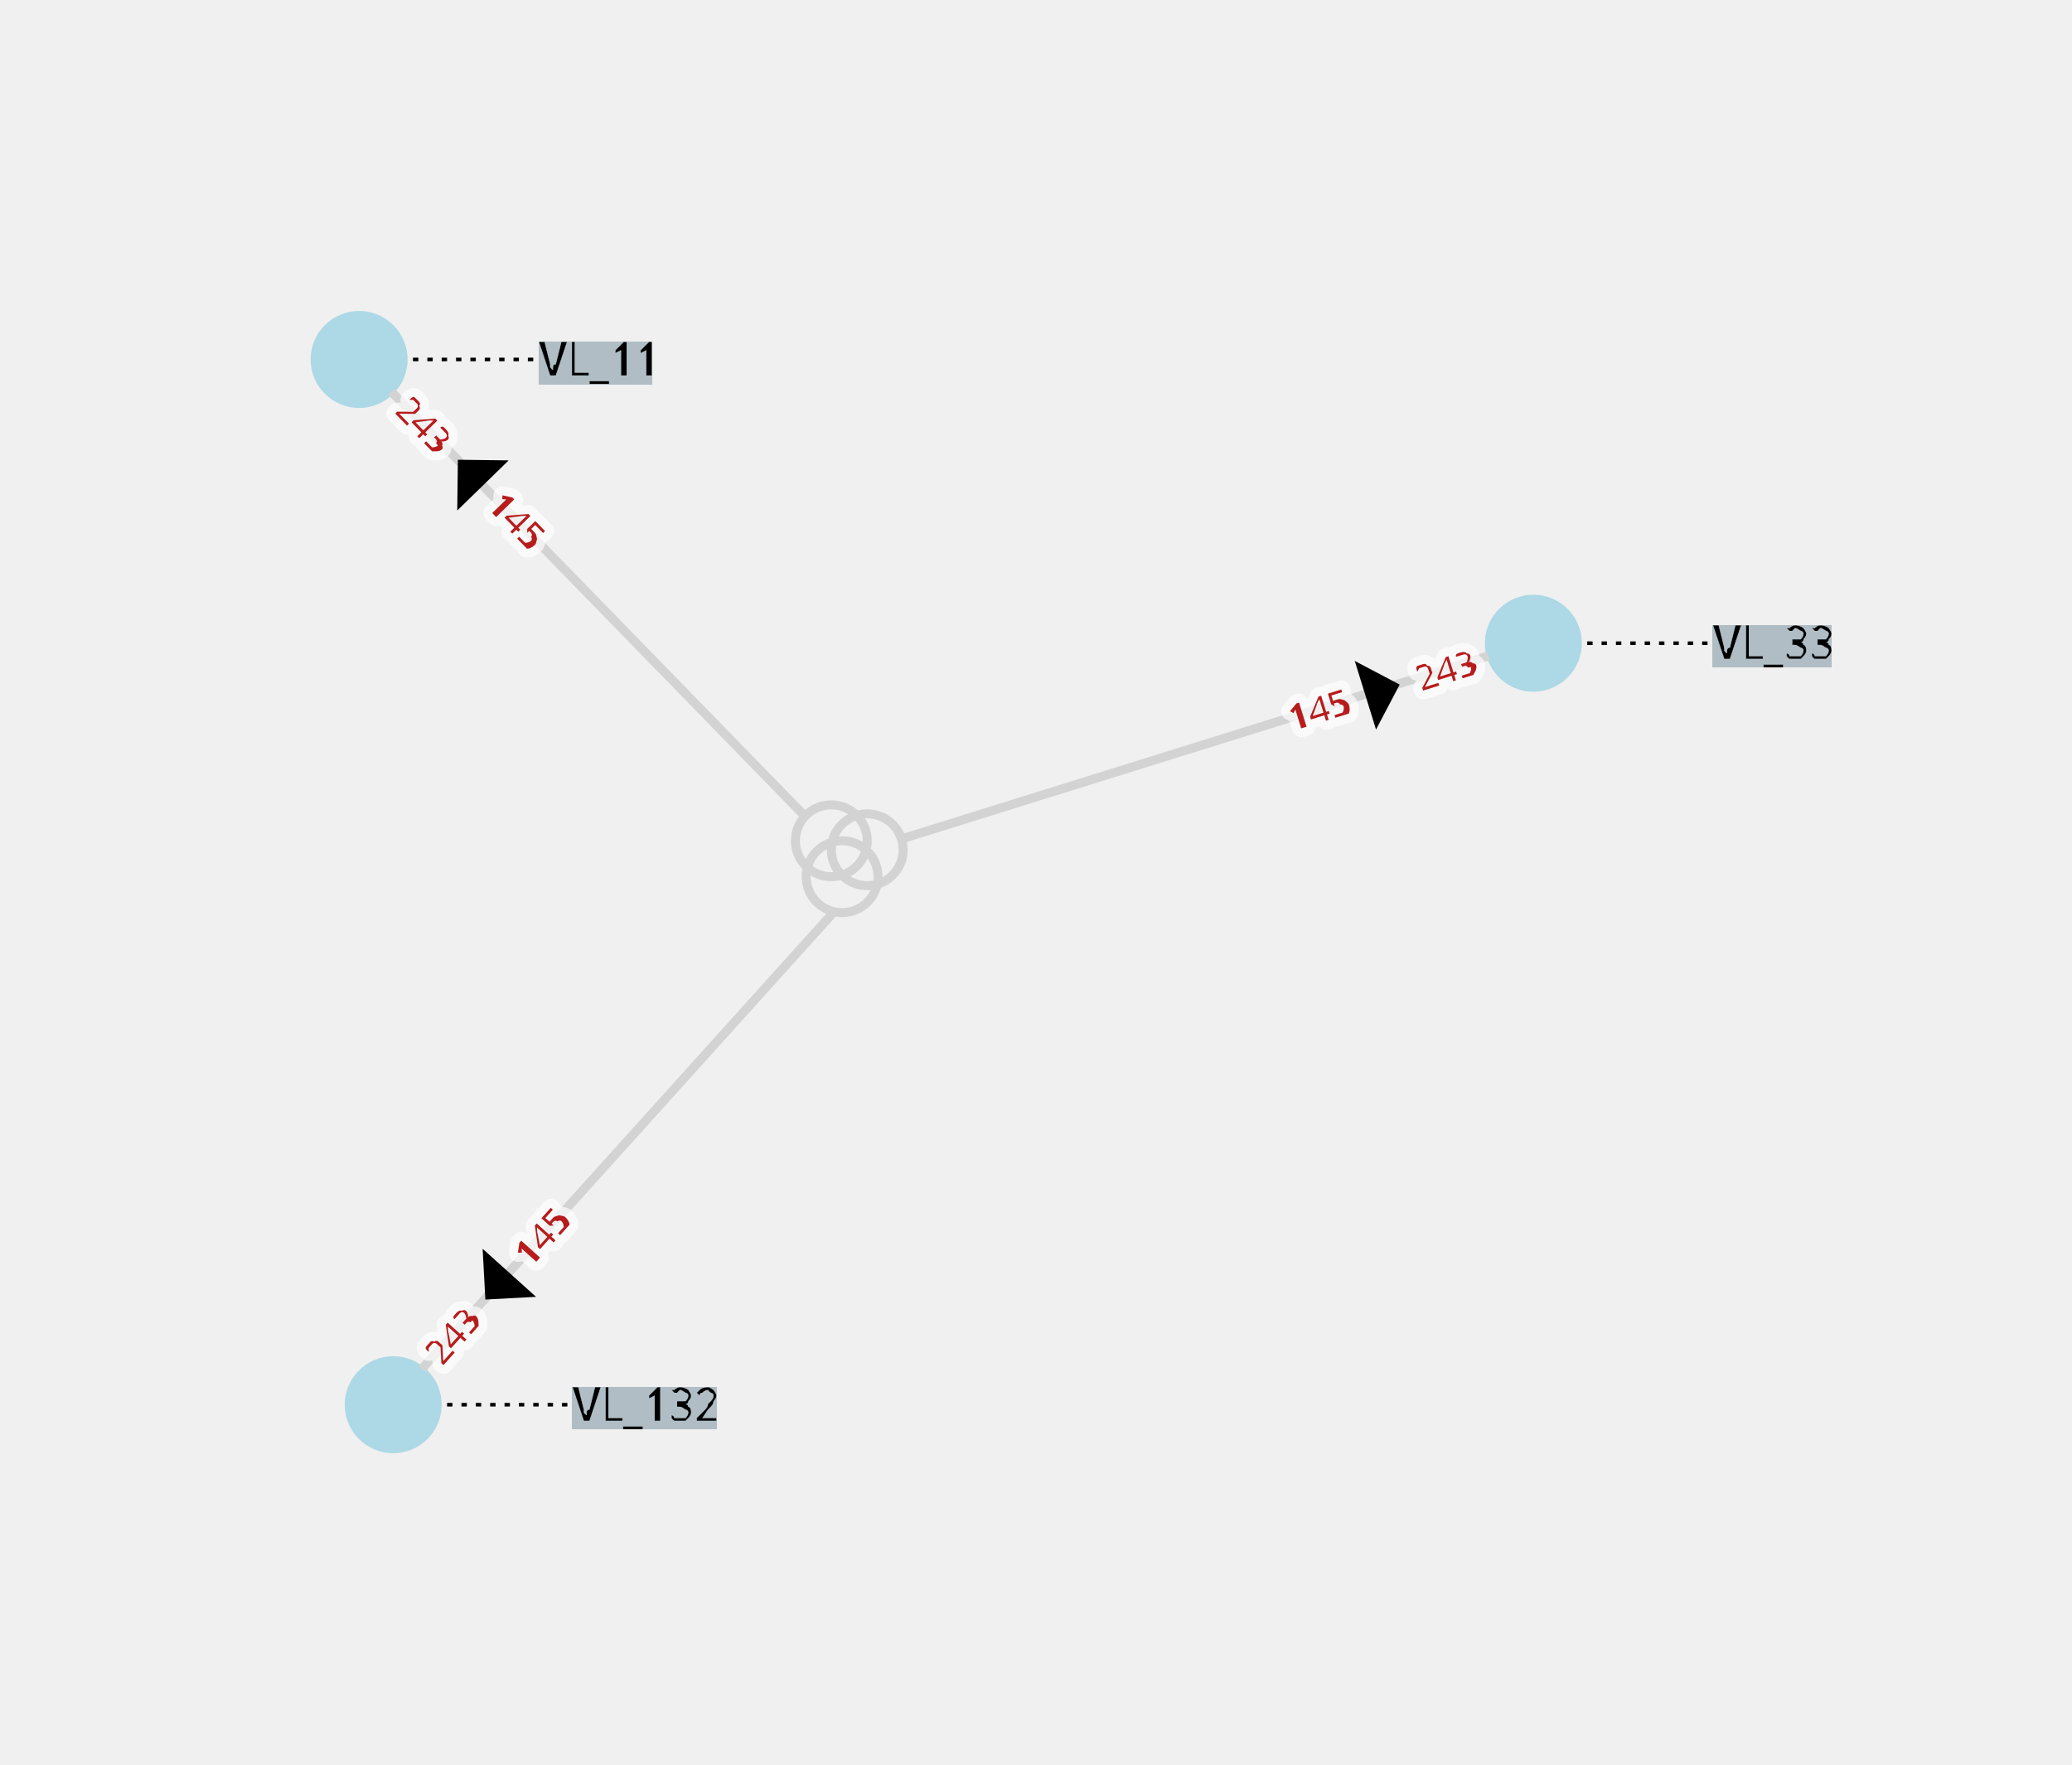
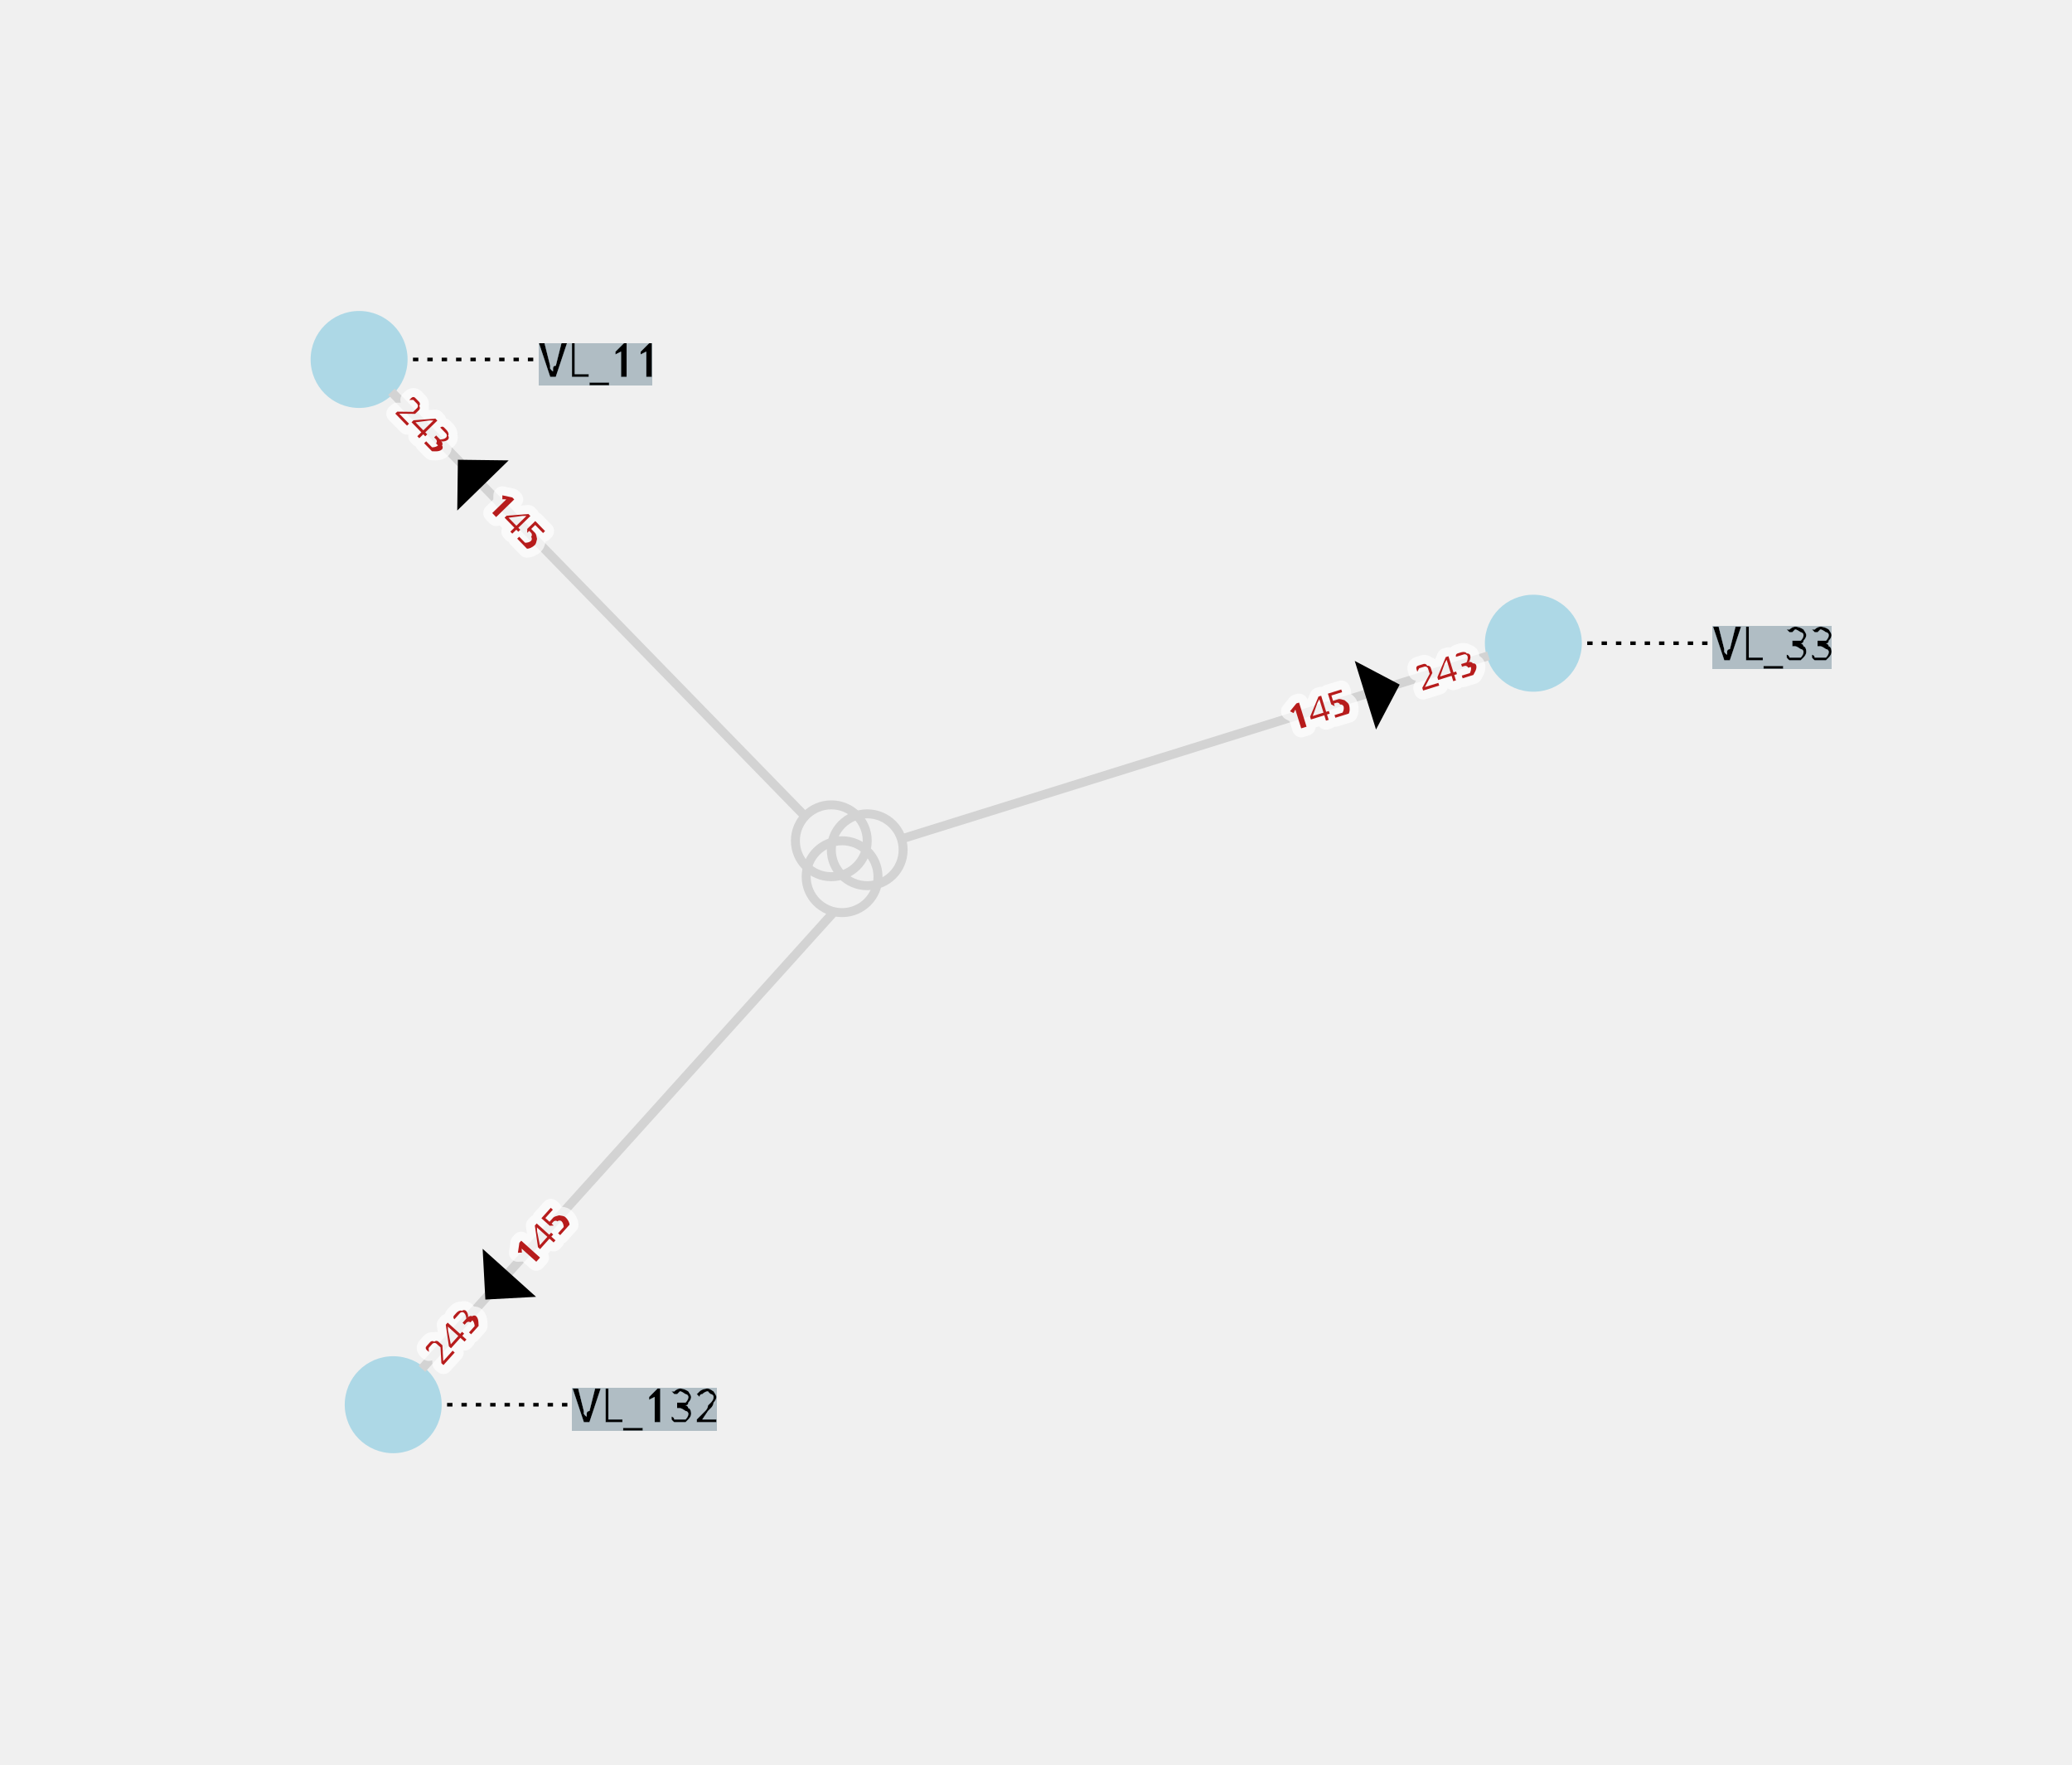
<svg xmlns="http://www.w3.org/2000/svg" width="800.00" height="680.96" viewBox="-3.99 -4.23 11.54 9.82">
  <style>
.nad-branch-edges polyline, .nad-branch-edges path {stroke: var(--nad-vl-color, lightgrey); stroke-width: 0.05; fill: none}
.nad-branch-edges circle {stroke: var(--nad-vl-color, lightgrey); stroke-width: 0.05; fill: none}
.nad-3wt-edges polyline {stroke: var(--nad-vl-color, lightgrey); stroke-width: 0.05; fill: none}
.nad-text-edges {stroke: black; stroke-width: 0.02; stroke-dasharray: .03,.05}
.nad-branch-edges .nad-disconnected polyline {stroke-dasharray: .1,.1}
.nad-vl-nodes circle, .nad-vl-nodes path {fill: var(--nad-vl-color, lightblue)}
.nad-vl-nodes circle.nad-unknown-busnode {stroke: lightgrey; stroke-width: 0.05; stroke-dasharray: .05,.05; fill: none}
.nad-hvdc-edge polyline.nad-hvdc {stroke: grey; stroke-width: 0.2}
.nad-3wt-nodes circle {stroke: var(--nad-vl-color, lightgrey); stroke-width: 0.05; fill: none}
.nad-state-out .nad-arrow-in {visibility: hidden}
.nad-state-in .nad-arrow-out {visibility: hidden}
.nad-active path {stroke: none; fill: #546e7a}
.nad-active {visibility: visible}
.nad-reactive {visibility: hidden}
.nad-reactive path {stroke: none; fill: #0277bd}
.nad-text-background {flood-color: #90a4aeaa}
- .nad-text-nodes {font: 0.25px "Verdana"; fill: black}
+ .nad-text-nodes {font: 0.25px "Verdana"; fill: black; dominant-baseline: central}
.nad-edge-infos text {font: 0.2px "Verdana"; dominant-baseline:middle; stroke: #FFFFFFAA; stroke-width: 0.1; stroke-linejoin:round; paint-order: stroke}
.nad-edge-infos .nad-state-in text {fill: #b71c1c}
.nad-edge-infos .nad-state-out text {fill: #2e7d32}
.nad-vl0to30 {--nad-vl-color: #AFB42B}
.nad-vl30to50 {--nad-vl-color: #EF9A9A}
.nad-vl50to70 {--nad-vl-color: #9C27B0}
.nad-vl70to120 {--nad-vl-color: #E65100}
.nad-vl120to180 {--nad-vl-color: #00ACC1}
.nad-vl180to300 {--nad-vl-color: #2E7D32}
.nad-vl300to500 {--nad-vl-color: #D32F2F}
.nad-branch-edges .nad-overload polyline, .nad-branch-edges .nad-overload path {animation: line-blink 3s infinite}
.nad-vl-nodes .nad-overvoltage {animation: node-over-blink 3s infinite}
.nad-vl-nodes .nad-undervoltage {animation: node-under-blink 3s infinite}

@keyframes line-blink {
  0%, 80%, 100% {stroke: var(--nad-vl-color, black); stroke-width: 0.05}
  40% {stroke: #FFEB3B; stroke-width: 0.15}
}
@keyframes node-over-blink {
  0%, 80%, 100% {stroke: white; stroke-width: 0}
  40% {stroke: #ff5722; stroke-width: 0.15}
}
@keyframes node-under-blink {
  0%, 80%, 100% {stroke: white; stroke-width: 0}
  40% {stroke: #00BCD4; stroke-width: 0.15}
}
</style>
  <defs>
    <filter id="textBgFilter" x="0" y="0" width="1" height="1">
      <feFlood class="nad-text-background" />
      <feComposite in="SourceGraphic" operator="over" />
    </filter>
  </defs>
  <g class="nad-vl-nodes">
    <g transform="translate(-1.99,-2.23)" id="0" class="nad-vl0to30">
      <circle r="0.27" id="1" />
    </g>
    <g transform="translate(-1.80,3.59)" id="2" class="nad-vl120to180">
      <circle r="0.27" id="3" />
    </g>
    <g transform="translate(4.55,-0.65)" id="4" class="nad-vl30to50">
      <circle r="0.27" id="5" />
    </g>
  </g>
  <g class="nad-branch-edges" />
  <g class="nad-3wt-edges">
    <g id="7" class="nad-vl0to30">
      <polyline points="-1.81,-2.05 0.49,0.31" />
      <g class="nad-edge-infos" transform="translate(-1.37,-1.60)">
        <g class="nad-state-in">
          <g transform="rotate(135.72)">
            <path class="nad-arrow-in" d="M-0.2 -0.1 H0.2 L0 0.1z" />
            <path class="nad-arrow-out" d="M-0.05 0.1 H0.05 L0 -0.1z" />
          </g>
          <text transform="rotate(45.72)" x="0.20">145</text>
          <text transform="rotate(45.72)" x="-0.20" style="text-anchor:end">243</text>
        </g>
      </g>
    </g>
    <g id="8" class="nad-vl120to180">
      <polyline points="-1.64,3.39 0.66,0.84" />
      <g class="nad-edge-infos" transform="translate(-1.22,2.93)">
        <g class="nad-state-in">
          <g transform="rotate(41.94)">
            <path class="nad-arrow-in" d="M-0.2 -0.1 H0.2 L0 0.1z" />
            <path class="nad-arrow-out" d="M-0.05 0.1 H0.05 L0 -0.1z" />
          </g>
          <text transform="rotate(-48.06)" x="0.20">145</text>
          <text transform="rotate(-48.06)" x="-0.20" style="text-anchor:end">243</text>
        </g>
      </g>
    </g>
    <g id="9" class="nad-vl30to50">
      <polyline points="4.30,-0.58 1.03,0.44" />
      <g class="nad-edge-infos" transform="translate(3.71,-0.39)">
        <g class="nad-state-in">
          <g transform="rotate(-107.23)">
            <path class="nad-arrow-in" d="M-0.2 -0.1 H0.2 L0 0.1z" />
            <path class="nad-arrow-out" d="M-0.05 0.1 H0.05 L0 -0.1z" />
          </g>
          <text transform="rotate(-17.23)" x="-0.20" style="text-anchor:end">145</text>
          <text transform="rotate(-17.23)" x="0.20">243</text>
        </g>
      </g>
    </g>
  </g>
  <g class="nad-3wt-nodes">
    <g>
      <circle class="nad-vl0to30" cx="0.64" cy="0.45" r="0.20" />
      <circle class="nad-vl120to180" cx="0.70" cy="0.65" r="0.20" />
      <circle class="nad-vl30to50" cx="0.84" cy="0.50" r="0.20" />
    </g>
  </g>
  <g class="nad-text-edges">
    <polyline id="0_edge" points="-1.69,-2.23 -0.99,-2.23" />
    <polyline id="2_edge" points="-1.50,3.59 -0.80,3.59" />
    <polyline id="4_edge" points="4.85,-0.65 5.55,-0.65" />
  </g>
  <g class="nad-text-nodes">
-     <text filter="url(#textBgFilter)" y="-2.23" style="dominant-baseline:middle" x="-0.99">VL_11</text>
-     <text filter="url(#textBgFilter)" y="3.59" style="dominant-baseline:middle" x="-0.80">VL_132</text>
-     <text filter="url(#textBgFilter)" y="-0.65" style="dominant-baseline:middle" x="5.55">VL_33</text>
+     <text filter="url(#textBgFilter)" y="-2.23" x="-0.99">VL_11</text>
+     <text filter="url(#textBgFilter)" y="3.59" x="-0.80">VL_132</text>
+     <text filter="url(#textBgFilter)" y="-0.65" x="5.55">VL_33</text>
  </g>
</svg>
